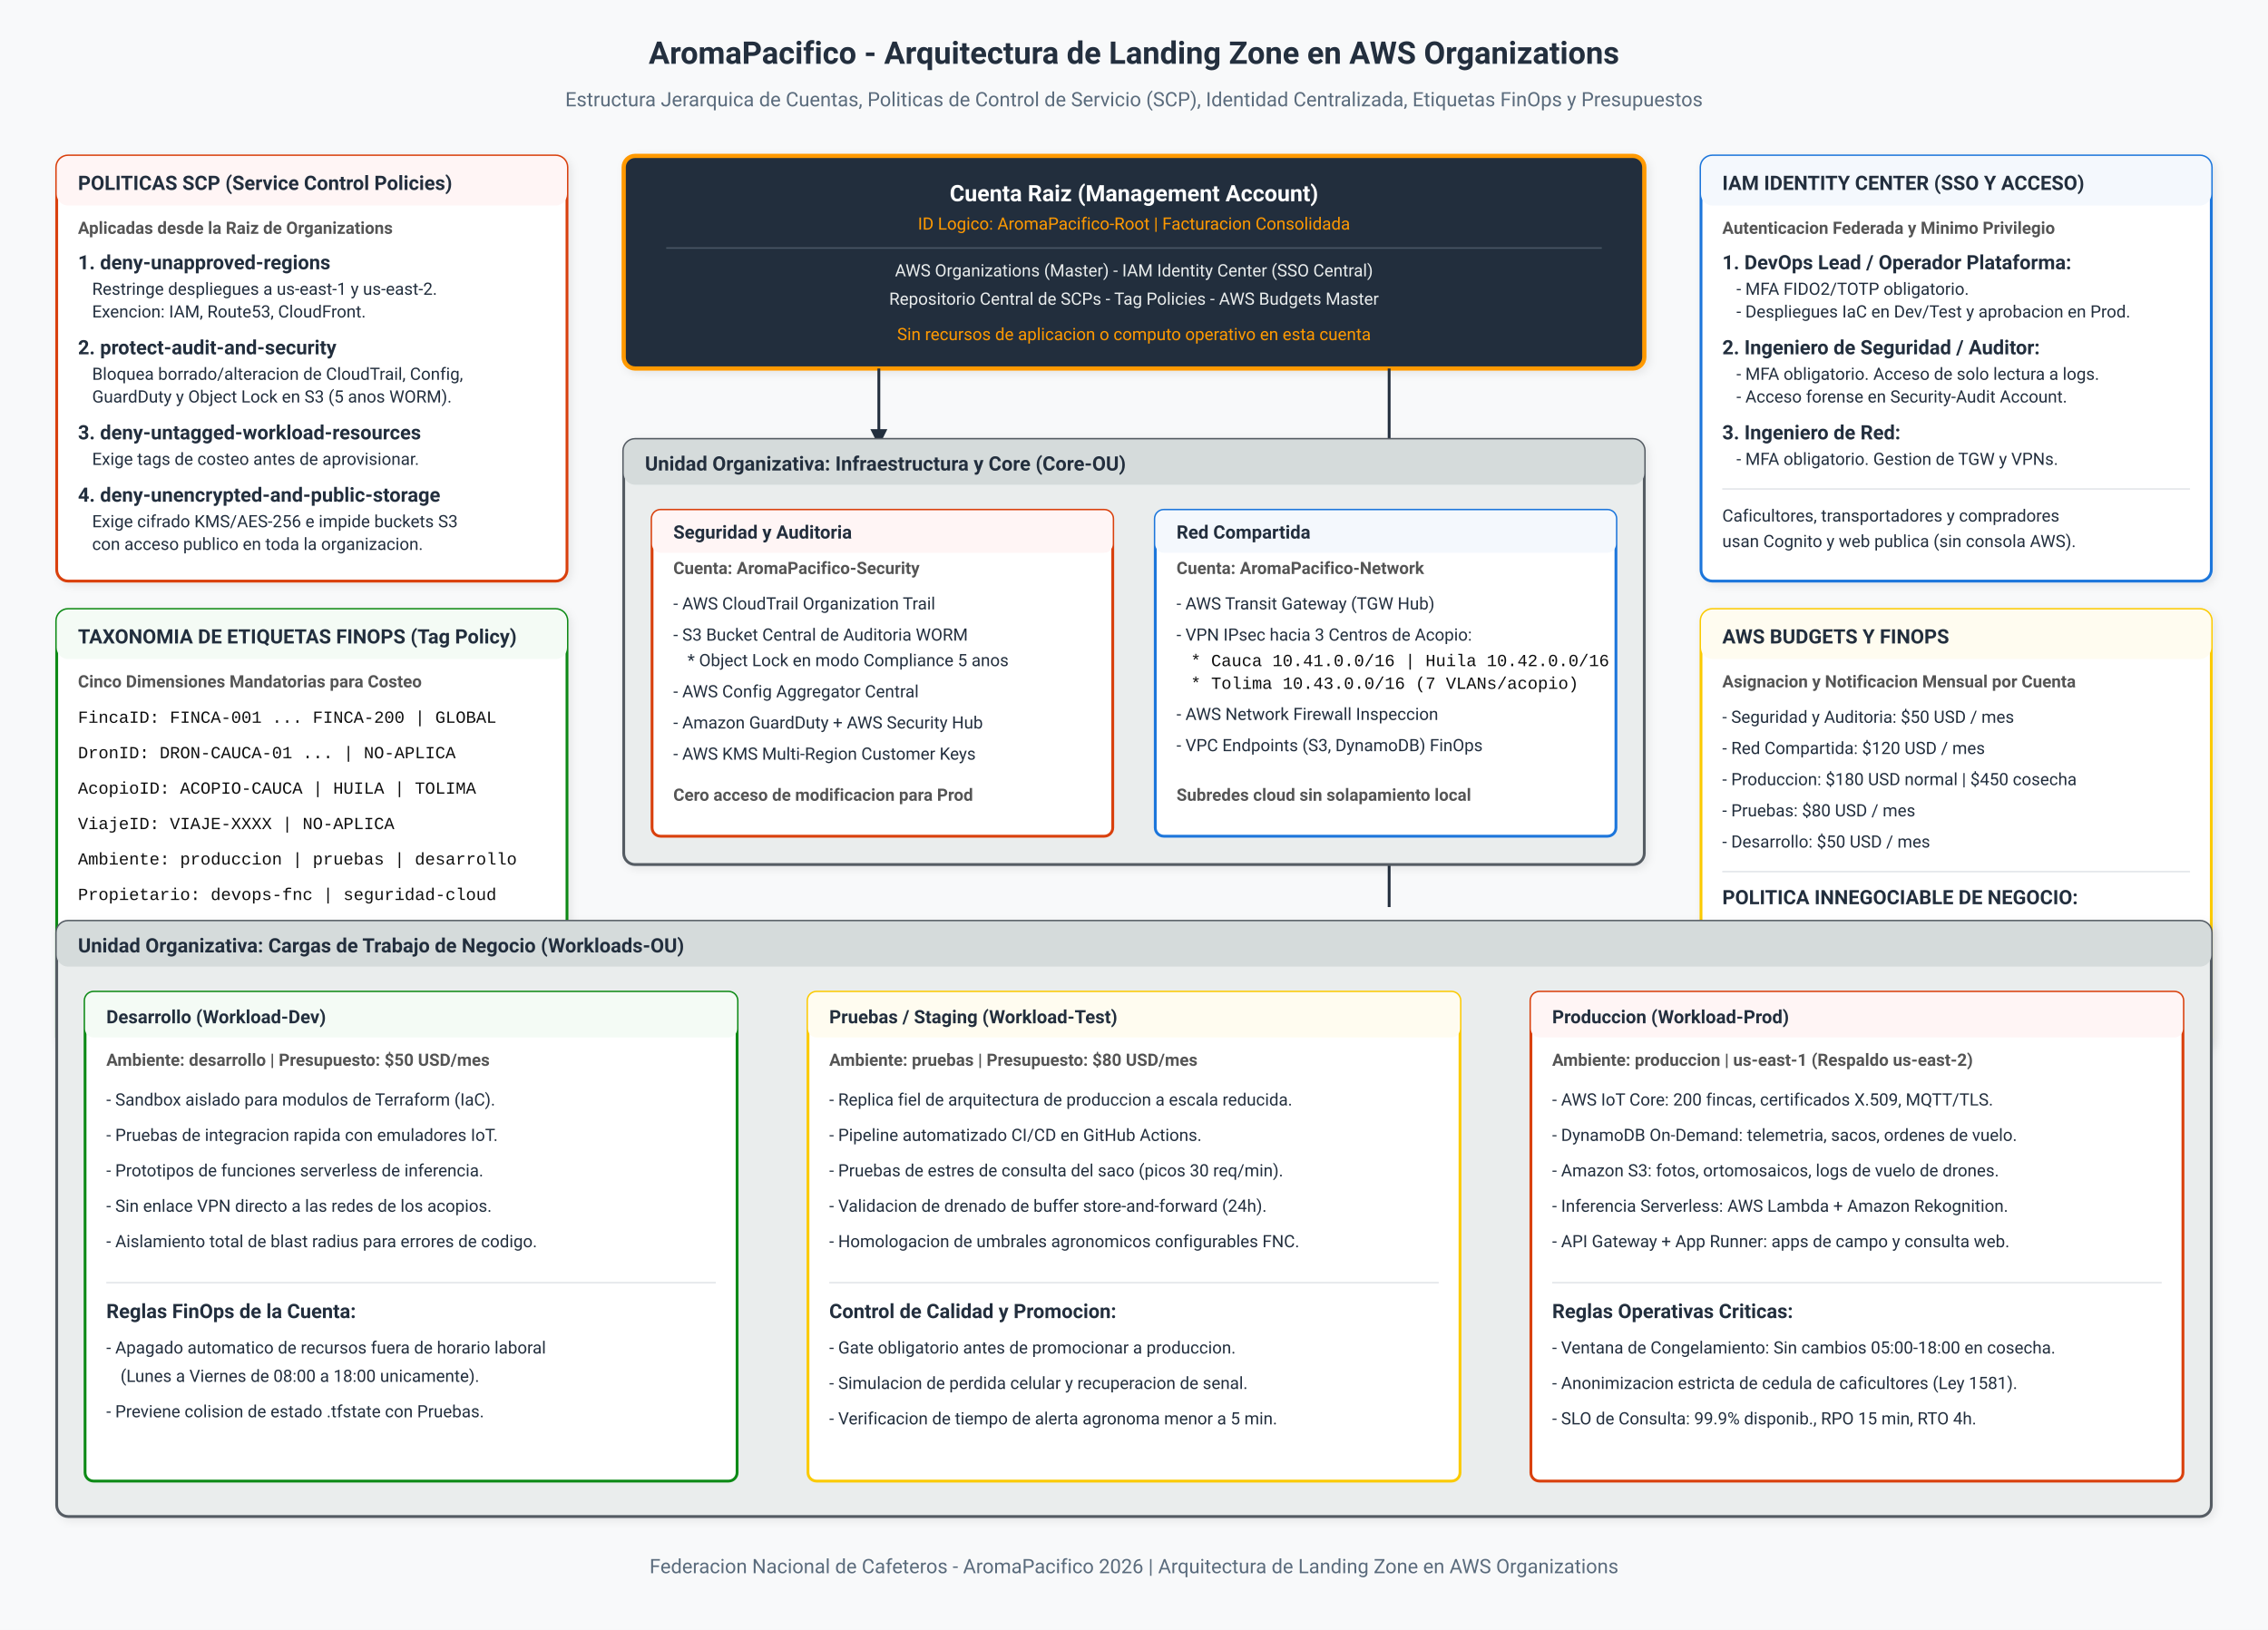
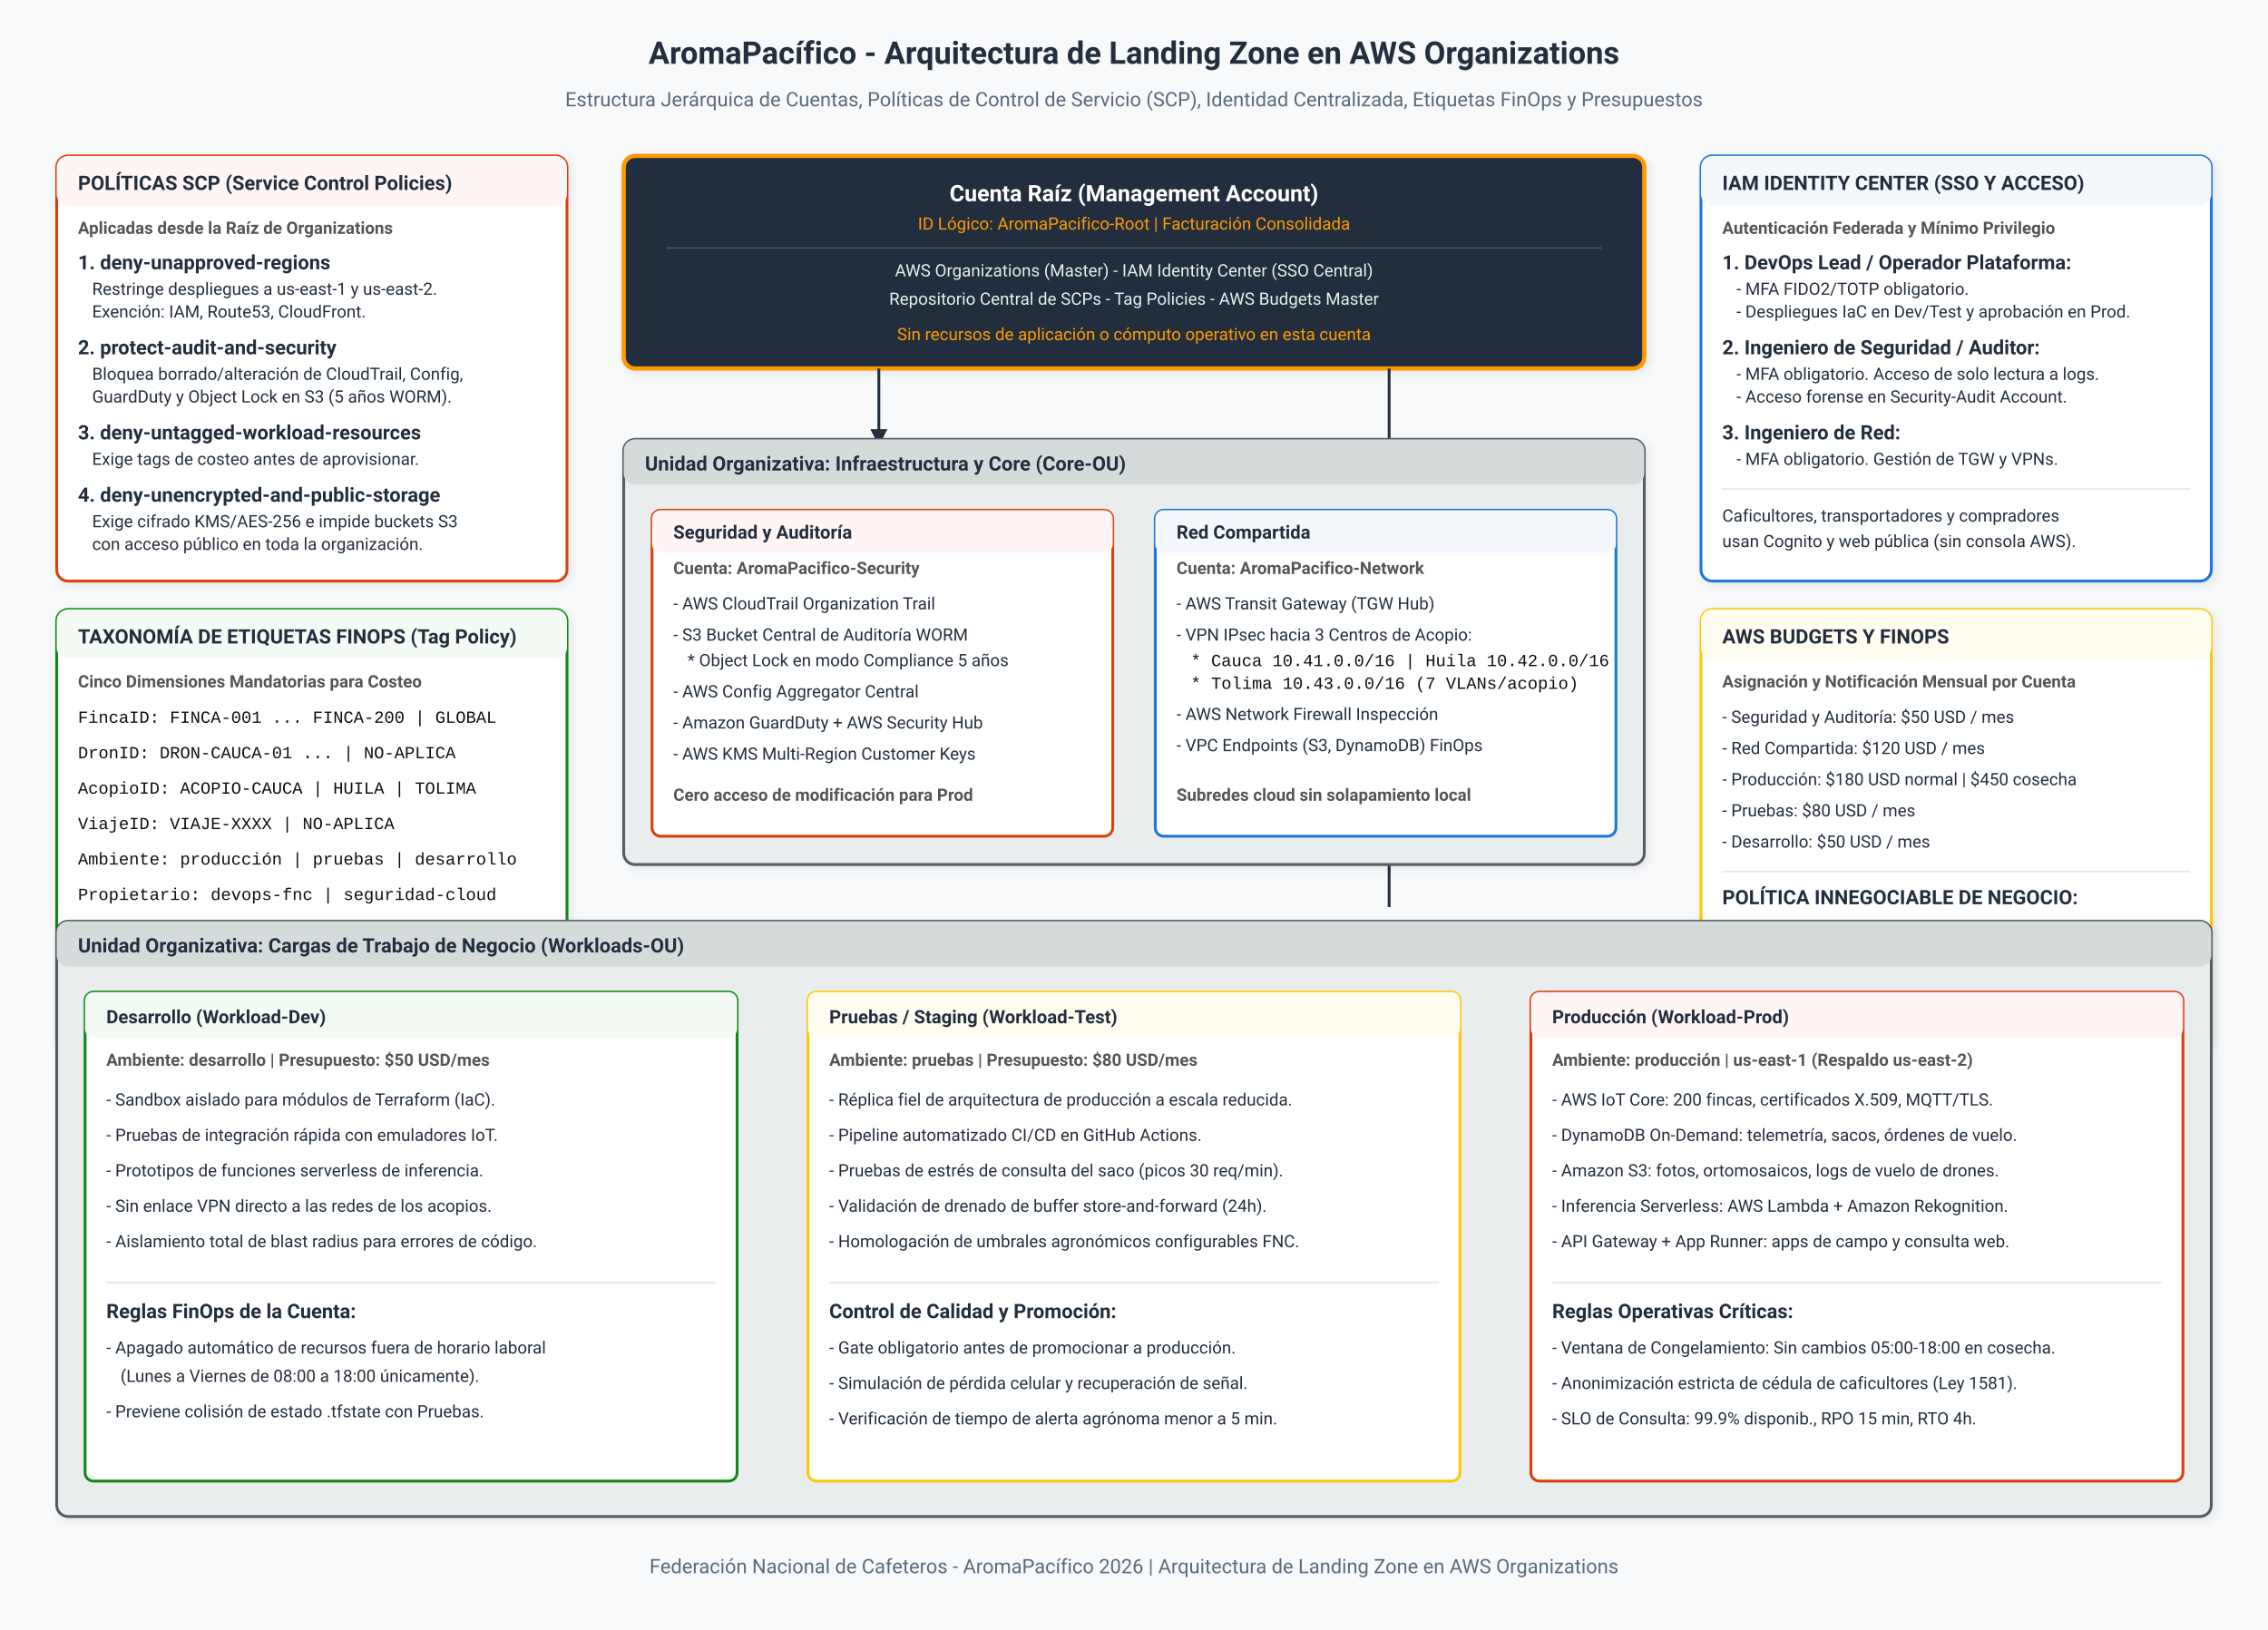
<svg xmlns="http://www.w3.org/2000/svg" viewBox="0 0 1600 1150" width="100%" height="100%">
  <defs>
    <style>
      .title { font-family: -apple-system, BlinkMacSystemFont, "Segoe UI", Roboto, Helvetica, Arial, sans-serif; font-size: 22px; font-weight: bold; fill: #232F3E; text-anchor: middle; }
      .subtitle { font-family: -apple-system, BlinkMacSystemFont, "Segoe UI", Roboto, Helvetica, Arial, sans-serif; font-size: 14px; fill: #5A6B7C; text-anchor: middle; }
      .header-box { font-family: -apple-system, BlinkMacSystemFont, "Segoe UI", Roboto, Helvetica, Arial, sans-serif; font-size: 14px; font-weight: bold; fill: #232F3E; }
      .subhead-box { font-family: -apple-system, BlinkMacSystemFont, "Segoe UI", Roboto, Helvetica, Arial, sans-serif; font-size: 12px; font-weight: bold; fill: #555555; }
      .body-text { font-family: -apple-system, BlinkMacSystemFont, "Segoe UI", Roboto, Helvetica, Arial, sans-serif; font-size: 12px; fill: #232F3E; }
      .mono-text { font-family: "SFMono-Regular", Consolas, "Liberation Mono", Menlo, monospace; font-size: 12px; fill: #111111; }
      .root-title { font-family: -apple-system, BlinkMacSystemFont, "Segoe UI", Roboto, Helvetica, Arial, sans-serif; font-size: 16px; font-weight: bold; fill: #FFFFFF; text-anchor: middle; }
      .root-sub { font-family: -apple-system, BlinkMacSystemFont, "Segoe UI", Roboto, Helvetica, Arial, sans-serif; font-size: 12px; fill: #FF9900; text-anchor: middle; }
      .root-desc { font-family: -apple-system, BlinkMacSystemFont, "Segoe UI", Roboto, Helvetica, Arial, sans-serif; font-size: 12px; fill: #EAEDED; text-anchor: middle; }
      .ou-title { font-family: -apple-system, BlinkMacSystemFont, "Segoe UI", Roboto, Helvetica, Arial, sans-serif; font-size: 14px; font-weight: bold; fill: #232F3E; }
      .acc-title { font-family: -apple-system, BlinkMacSystemFont, "Segoe UI", Roboto, Helvetica, Arial, sans-serif; font-size: 13px; font-weight: bold; fill: #232F3E; }
      .badge-tag { font-family: -apple-system, BlinkMacSystemFont, "Segoe UI", Roboto, Helvetica, Arial, sans-serif; font-size: 11px; font-weight: bold; fill: #FFFFFF; }
    </style>
    <filter id="shadow" x="-3%" y="-3%" width="106%" height="106%" filterUnits="userSpaceOnUse">
      <feDropShadow dx="2" dy="2" stdDeviation="3" flood-color="#000000" flood-opacity="0.08" />
    </filter>
  </defs>
  <rect width="1600" height="1150" fill="#F8F9FA" />
-   <text x="800" y="45" class="title">AromaPacifico - Arquitectura de Landing Zone en AWS Organizations</text>
-   <text x="800" y="75" class="subtitle">Estructura Jerarquica de Cuentas, Politicas de Control de Servicio (SCP), Identidad Centralizada, Etiquetas FinOps y Presupuestos</text>
+   <text x="800" y="45" class="title">AromaPacífico - Arquitectura de Landing Zone en AWS Organizations</text>
+   <text x="800" y="75" class="subtitle">Estructura Jerárquica de Cuentas, Políticas de Control de Servicio (SCP), Identidad Centralizada, Etiquetas FinOps y Presupuestos</text>
  <g transform="translate(40, 110)" filter="url(#shadow)">
    <rect width="360" height="300" rx="8" fill="#FFFFFF" stroke="#D93F0B" stroke-width="2" />
    <rect width="360" height="35" rx="8" fill="#FFF5F5" />
-     <text x="15" y="24" class="header-box" fill="#D93F0B">POLITICAS SCP (Service Control Policies)</text>
-     <text x="15" y="55" class="subhead-box">Aplicadas desde la Raiz de Organizations</text>
+     <text x="15" y="24" class="header-box" fill="#D93F0B">POLÍTICAS SCP (Service Control Policies)</text>
+     <text x="15" y="55" class="subhead-box">Aplicadas desde la Raíz de Organizations</text>
    <text x="15" y="80" class="header-box" font-size="12px">1. deny-unapproved-regions</text>
    <text x="25" y="98" class="body-text">Restringe despliegues a us-east-1 y us-east-2.</text>
-     <text x="25" y="114" class="body-text">Exencion: IAM, Route53, CloudFront.</text>
+     <text x="25" y="114" class="body-text">Exención: IAM, Route53, CloudFront.</text>
    <text x="15" y="140" class="header-box" font-size="12px">2. protect-audit-and-security</text>
-     <text x="25" y="158" class="body-text">Bloquea borrado/alteracion de CloudTrail, Config,</text>
-     <text x="25" y="174" class="body-text">GuardDuty y Object Lock en S3 (5 anos WORM).</text>
+     <text x="25" y="158" class="body-text">Bloquea borrado/alteración de CloudTrail, Config,</text>
+     <text x="25" y="174" class="body-text">GuardDuty y Object Lock en S3 (5 años WORM).</text>
    <text x="15" y="200" class="header-box" font-size="12px">3. deny-untagged-workload-resources</text>
    <text x="25" y="218" class="body-text">Exige tags de costeo antes de aprovisionar.</text>
    <text x="15" y="244" class="header-box" font-size="12px">4. deny-unencrypted-and-public-storage</text>
    <text x="25" y="262" class="body-text">Exige cifrado KMS/AES-256 e impide buckets S3</text>
-     <text x="25" y="278" class="body-text">con acceso publico en toda la organizacion.</text>
+     <text x="25" y="278" class="body-text">con acceso público en toda la organización.</text>
  </g>
  <g transform="translate(40, 430)" filter="url(#shadow)">
    <rect width="360" height="310" rx="8" fill="#FFFFFF" stroke="#0E8A16" stroke-width="2" />
    <rect width="360" height="35" rx="8" fill="#F4FBF5" />
-     <text x="15" y="24" class="header-box" fill="#0E8A16">TAXONOMIA DE ETIQUETAS FINOPS (Tag Policy)</text>
+     <text x="15" y="24" class="header-box" fill="#0E8A16">TAXONOMÍA DE ETIQUETAS FINOPS (Tag Policy)</text>
    <text x="15" y="55" class="subhead-box">Cinco Dimensiones Mandatorias para Costeo</text>
    <text x="15" y="80" class="mono-text">FincaID: FINCA-001 ... FINCA-200 | GLOBAL</text>
    <text x="15" y="105" class="mono-text">DronID: DRON-CAUCA-01 ... | NO-APLICA</text>
    <text x="15" y="130" class="mono-text">AcopioID: ACOPIO-CAUCA | HUILA | TOLIMA</text>
    <text x="15" y="155" class="mono-text">ViajeID: VIAJE-XXXX | NO-APLICA</text>
-     <text x="15" y="180" class="mono-text">Ambiente: produccion | pruebas | desarrollo</text>
+     <text x="15" y="180" class="mono-text">Ambiente: producción | pruebas | desarrollo</text>
    <text x="15" y="205" class="mono-text">Propietario: devops-fnc | seguridad-cloud</text>
-     <text x="15" y="230" class="mono-text">Proyecto: AromaPacifico (Constante)</text>
+     <text x="15" y="230" class="mono-text">Proyecto: AromaPacífico (Constante)</text>
    <line x1="15" y1="245" x2="345" y2="245" stroke="#E1E4E8" stroke-width="1" />
    <text x="15" y="268" class="body-text">Permite repartir el 100% de los costos en</text>
-     <text x="15" y="286" class="body-text">AWS Cost Explorer por lote, vehiculo y finca.</text>
+     <text x="15" y="286" class="body-text">AWS Cost Explorer por lote, vehículo y finca.</text>
  </g>
  <g transform="translate(1200, 110)" filter="url(#shadow)">
    <rect width="360" height="300" rx="8" fill="#FFFFFF" stroke="#1D76DB" stroke-width="2" />
    <rect width="360" height="35" rx="8" fill="#F4F8FD" />
    <text x="15" y="24" class="header-box" fill="#1D76DB">IAM IDENTITY CENTER (SSO Y ACCESO)</text>
-     <text x="15" y="55" class="subhead-box">Autenticacion Federada y Minimo Privilegio</text>
+     <text x="15" y="55" class="subhead-box">Autenticación Federada y Mínimo Privilegio</text>
    <text x="15" y="80" class="header-box" font-size="12px">1. DevOps Lead / Operador Plataforma:</text>
    <text x="25" y="98" class="body-text">- MFA FIDO2/TOTP obligatorio.</text>
-     <text x="25" y="114" class="body-text">- Despliegues IaC en Dev/Test y aprobacion en Prod.</text>
+     <text x="25" y="114" class="body-text">- Despliegues IaC en Dev/Test y aprobación en Prod.</text>
    <text x="15" y="140" class="header-box" font-size="12px">2. Ingeniero de Seguridad / Auditor:</text>
    <text x="25" y="158" class="body-text">- MFA obligatorio. Acceso de solo lectura a logs.</text>
    <text x="25" y="174" class="body-text">- Acceso forense en Security-Audit Account.</text>
    <text x="15" y="200" class="header-box" font-size="12px">3. Ingeniero de Red:</text>
-     <text x="25" y="218" class="body-text">- MFA obligatorio. Gestion de TGW y VPNs.</text>
+     <text x="25" y="218" class="body-text">- MFA obligatorio. Gestión de TGW y VPNs.</text>
    <line x1="15" y1="235" x2="345" y2="235" stroke="#E1E4E8" stroke-width="1" />
    <text x="15" y="258" class="body-text">Caficultores, transportadores y compradores</text>
-     <text x="15" y="276" class="body-text">usan Cognito y web publica (sin consola AWS).</text>
+     <text x="15" y="276" class="body-text">usan Cognito y web pública (sin consola AWS).</text>
  </g>
  <g transform="translate(1200, 430)" filter="url(#shadow)">
    <rect width="360" height="310" rx="8" fill="#FFFFFF" stroke="#FBCA04" stroke-width="2" />
    <rect width="360" height="35" rx="8" fill="#FFFCF0" />
    <text x="15" y="24" class="header-box" fill="#B08800">AWS BUDGETS Y FINOPS</text>
-     <text x="15" y="55" class="subhead-box">Asignacion y Notificacion Mensual por Cuenta</text>
-     <text x="15" y="80" class="body-text">- Seguridad y Auditoria: $50 USD / mes</text>
+     <text x="15" y="55" class="subhead-box">Asignación y Notificación Mensual por Cuenta</text>
+     <text x="15" y="80" class="body-text">- Seguridad y Auditoría: $50 USD / mes</text>
    <text x="15" y="102" class="body-text">- Red Compartida: $120 USD / mes</text>
-     <text x="15" y="124" class="body-text">- Produccion: $180 USD normal | $450 cosecha</text>
+     <text x="15" y="124" class="body-text">- Producción: $180 USD normal | $450 cosecha</text>
    <text x="15" y="146" class="body-text">- Pruebas: $80 USD / mes</text>
    <text x="15" y="168" class="body-text">- Desarrollo: $50 USD / mes</text>
    <line x1="15" y1="185" x2="345" y2="185" stroke="#E1E4E8" stroke-width="1" />
-     <text x="15" y="208" class="header-box" fill="#D93F0B" font-size="12px">POLITICA INNEGOCIABLE DE NEGOCIO:</text>
+     <text x="15" y="208" class="header-box" fill="#D93F0B" font-size="12px">POLÍTICA INNEGOCIABLE DE NEGOCIO:</text>
    <text x="15" y="230" class="body-text">Alertas en 80%, 100% y 120% del presupuesto.</text>
    <text x="15" y="250" class="header-box" font-size="12px">REGLA: AVISAR, NUNCA APAGAR.</text>
    <text x="15" y="270" class="body-text">Prohibido suspender ingesta de fincas o</text>
-     <text x="15" y="288" class="body-text">la consulta publica de sacos ante sobrecostos.</text>
+     <text x="15" y="288" class="body-text">la consulta pública de sacos ante sobrecostos.</text>
  </g>
  <g transform="translate(440, 110)" filter="url(#shadow)">
    <rect width="720" height="150" rx="8" fill="#232F3E" stroke="#FF9900" stroke-width="3" />
-     <text x="360" y="32" class="root-title">Cuenta Raiz (Management Account)</text>
-     <text x="360" y="52" class="root-sub">ID Logico: AromaPacifico-Root | Facturacion Consolidada</text>
+     <text x="360" y="32" class="root-title">Cuenta Raíz (Management Account)</text>
+     <text x="360" y="52" class="root-sub">ID Lógico: AromaPacifico-Root | Facturación Consolidada</text>
    <line x1="30" y1="65" x2="690" y2="65" stroke="#485766" stroke-width="1" />
    <text x="360" y="85" class="root-desc">AWS Organizations (Master)  -  IAM Identity Center (SSO Central)</text>
    <text x="360" y="105" class="root-desc">Repositorio Central de SCPs  -  Tag Policies  -  AWS Budgets Master</text>
-     <text x="360" y="130" class="root-sub">Sin recursos de aplicacion o computo operativo en esta cuenta</text>
+     <text x="360" y="130" class="root-sub">Sin recursos de aplicación o cómputo operativo en esta cuenta</text>
  </g>
  <path d="M 620 260 L 620 310" fill="none" stroke="#232F3E" stroke-width="2" marker-end="url(#arrow)" />
  <path d="M 980 260 L 980 640" fill="none" stroke="#232F3E" stroke-width="2" />
  <defs>
    <marker id="arrow" viewBox="0 0 10 10" refX="6" refY="5" markerWidth="6" markerHeight="6" orient="auto-start-reverse">
      <path d="M 0 0 L 10 5 L 0 10 z" fill="#232F3E" />
    </marker>
  </defs>
  <g transform="translate(440, 310)" filter="url(#shadow)">
    <rect width="720" height="300" rx="8" fill="#EAEDED" stroke="#545B64" stroke-width="2" />
    <rect width="720" height="32" rx="8" fill="#D5DBDB" />
    <text x="15" y="22" class="ou-title">Unidad Organizativa: Infraestructura y Core (Core-OU)</text>
    <g transform="translate(20, 50)">
      <rect width="325" height="230" rx="6" fill="#FFFFFF" stroke="#D93F0B" stroke-width="2" />
      <rect width="325" height="30" rx="6" fill="#FFF5F5" />
-       <text x="15" y="20" class="acc-title" fill="#D93F0B">Seguridad y Auditoria</text>
+       <text x="15" y="20" class="acc-title" fill="#D93F0B">Seguridad y Auditoría</text>
      <text x="15" y="45" class="subhead-box">Cuenta: AromaPacifico-Security</text>
      <text x="15" y="70" class="body-text">- AWS CloudTrail Organization Trail</text>
-       <text x="15" y="92" class="body-text">- S3 Bucket Central de Auditoria WORM</text>
-       <text x="25" y="110" class="body-text" fill="#D93F0B">* Object Lock en modo Compliance 5 anos</text>
+       <text x="15" y="92" class="body-text">- S3 Bucket Central de Auditoría WORM</text>
+       <text x="25" y="110" class="body-text" fill="#D93F0B">* Object Lock en modo Compliance 5 años</text>
      <text x="15" y="132" class="body-text">- AWS Config Aggregator Central</text>
      <text x="15" y="154" class="body-text">- Amazon GuardDuty + AWS Security Hub</text>
      <text x="15" y="176" class="body-text">- AWS KMS Multi-Region Customer Keys</text>
-       <text x="15" y="205" class="subhead-box">Cero acceso de modificacion para Prod</text>
+       <text x="15" y="205" class="subhead-box">Cero acceso de modificación para Prod</text>
    </g>
    <g transform="translate(375, 50)">
      <rect width="325" height="230" rx="6" fill="#FFFFFF" stroke="#1D76DB" stroke-width="2" />
      <rect width="325" height="30" rx="6" fill="#F4F8FD" />
      <text x="15" y="20" class="acc-title" fill="#1D76DB">Red Compartida</text>
      <text x="15" y="45" class="subhead-box">Cuenta: AromaPacifico-Network</text>
      <text x="15" y="70" class="body-text">- AWS Transit Gateway (TGW Hub)</text>
      <text x="15" y="92" class="body-text">- VPN IPsec hacia 3 Centros de Acopio:</text>
      <text x="25" y="110" class="mono-text">* Cauca 10.41.0.0/16 | Huila 10.42.0.0/16</text>
      <text x="25" y="126" class="mono-text">* Tolima 10.43.0.0/16 (7 VLANs/acopio)</text>
-       <text x="15" y="148" class="body-text">- AWS Network Firewall Inspeccion</text>
+       <text x="15" y="148" class="body-text">- AWS Network Firewall Inspección</text>
      <text x="15" y="170" class="body-text">- VPC Endpoints (S3, DynamoDB) FinOps</text>
      <text x="15" y="205" class="subhead-box">Subredes cloud sin solapamiento local</text>
    </g>
  </g>
  <g transform="translate(40, 650)" filter="url(#shadow)">
    <rect width="1520" height="420" rx="8" fill="#EAEDED" stroke="#545B64" stroke-width="2" />
    <rect width="1520" height="32" rx="8" fill="#D5DBDB" />
    <text x="15" y="22" class="ou-title">Unidad Organizativa: Cargas de Trabajo de Negocio (Workloads-OU)</text>
    <g transform="translate(20, 50)">
      <rect width="460" height="345" rx="6" fill="#FFFFFF" stroke="#0E8A16" stroke-width="2" />
      <rect width="460" height="32" rx="6" fill="#F4FBF5" />
      <text x="15" y="22" class="acc-title" fill="#0E8A16">Desarrollo (Workload-Dev)</text>
      <text x="15" y="52" class="subhead-box">Ambiente: desarrollo | Presupuesto: $50 USD/mes</text>
-       <text x="15" y="80" class="body-text">- Sandbox aislado para modulos de Terraform (IaC).</text>
-       <text x="15" y="105" class="body-text">- Pruebas de integracion rapida con emuladores IoT.</text>
+       <text x="15" y="80" class="body-text">- Sandbox aislado para módulos de Terraform (IaC).</text>
+       <text x="15" y="105" class="body-text">- Pruebas de integración rápida con emuladores IoT.</text>
      <text x="15" y="130" class="body-text">- Prototipos de funciones serverless de inferencia.</text>
      <text x="15" y="155" class="body-text">- Sin enlace VPN directo a las redes de los acopios.</text>
-       <text x="15" y="180" class="body-text">- Aislamiento total de blast radius para errores de codigo.</text>
+       <text x="15" y="180" class="body-text">- Aislamiento total de blast radius para errores de código.</text>
      <line x1="15" y1="205" x2="445" y2="205" stroke="#E1E4E8" stroke-width="1" />
      <text x="15" y="230" class="header-box" fill="#0E8A16" font-size="12px">Reglas FinOps de la Cuenta:</text>
-       <text x="15" y="255" class="body-text">- Apagado automatico de recursos fuera de horario laboral</text>
-       <text x="25" y="275" class="body-text">(Lunes a Viernes de 08:00 a 18:00 unicamente).</text>
-       <text x="15" y="300" class="body-text">- Previene colision de estado .tfstate con Pruebas.</text>
+       <text x="15" y="255" class="body-text">- Apagado automático de recursos fuera de horario laboral</text>
+       <text x="25" y="275" class="body-text">(Lunes a Viernes de 08:00 a 18:00 únicamente).</text>
+       <text x="15" y="300" class="body-text">- Previene colisión de estado .tfstate con Pruebas.</text>
    </g>
    <g transform="translate(530, 50)">
      <rect width="460" height="345" rx="6" fill="#FFFFFF" stroke="#FBCA04" stroke-width="2" />
      <rect width="460" height="32" rx="6" fill="#FFFCF0" />
      <text x="15" y="22" class="acc-title" fill="#B08800">Pruebas / Staging (Workload-Test)</text>
      <text x="15" y="52" class="subhead-box">Ambiente: pruebas | Presupuesto: $80 USD/mes</text>
-       <text x="15" y="80" class="body-text">- Replica fiel de arquitectura de produccion a escala reducida.</text>
+       <text x="15" y="80" class="body-text">- Réplica fiel de arquitectura de producción a escala reducida.</text>
      <text x="15" y="105" class="body-text">- Pipeline automatizado CI/CD en GitHub Actions.</text>
-       <text x="15" y="130" class="body-text">- Pruebas de estres de consulta del saco (picos 30 req/min).</text>
-       <text x="15" y="155" class="body-text">- Validacion de drenado de buffer store-and-forward (24h).</text>
-       <text x="15" y="180" class="body-text">- Homologacion de umbrales agronomicos configurables FNC.</text>
+       <text x="15" y="130" class="body-text">- Pruebas de estrés de consulta del saco (picos 30 req/min).</text>
+       <text x="15" y="155" class="body-text">- Validación de drenado de buffer store-and-forward (24h).</text>
+       <text x="15" y="180" class="body-text">- Homologación de umbrales agronómicos configurables FNC.</text>
      <line x1="15" y1="205" x2="445" y2="205" stroke="#E1E4E8" stroke-width="1" />
-       <text x="15" y="230" class="header-box" fill="#B08800" font-size="12px">Control de Calidad y Promocion:</text>
-       <text x="15" y="255" class="body-text">- Gate obligatorio antes de promocionar a produccion.</text>
-       <text x="15" y="280" class="body-text">- Simulacion de perdida celular y recuperacion de senal.</text>
-       <text x="15" y="305" class="body-text">- Verificacion de tiempo de alerta agronoma menor a 5 min.</text>
+       <text x="15" y="230" class="header-box" fill="#B08800" font-size="12px">Control de Calidad y Promoción:</text>
+       <text x="15" y="255" class="body-text">- Gate obligatorio antes de promocionar a producción.</text>
+       <text x="15" y="280" class="body-text">- Simulación de pérdida celular y recuperación de señal.</text>
+       <text x="15" y="305" class="body-text">- Verificación de tiempo de alerta agrónoma menor a 5 min.</text>
    </g>
    <g transform="translate(1040, 50)">
      <rect width="460" height="345" rx="6" fill="#FFFFFF" stroke="#D93F0B" stroke-width="2" />
      <rect width="460" height="32" rx="6" fill="#FFF5F5" />
-       <text x="15" y="22" class="acc-title" fill="#D93F0B">Produccion (Workload-Prod)</text>
-       <text x="15" y="52" class="subhead-box">Ambiente: produccion | us-east-1 (Respaldo us-east-2)</text>
+       <text x="15" y="22" class="acc-title" fill="#D93F0B">Producción (Workload-Prod)</text>
+       <text x="15" y="52" class="subhead-box">Ambiente: producción | us-east-1 (Respaldo us-east-2)</text>
      <text x="15" y="80" class="body-text">- AWS IoT Core: 200 fincas, certificados X.509, MQTT/TLS.</text>
-       <text x="15" y="105" class="body-text">- DynamoDB On-Demand: telemetria, sacos, ordenes de vuelo.</text>
+       <text x="15" y="105" class="body-text">- DynamoDB On-Demand: telemetría, sacos, órdenes de vuelo.</text>
      <text x="15" y="130" class="body-text">- Amazon S3: fotos, ortomosaicos, logs de vuelo de drones.</text>
      <text x="15" y="155" class="body-text">- Inferencia Serverless: AWS Lambda + Amazon Rekognition.</text>
      <text x="15" y="180" class="body-text">- API Gateway + App Runner: apps de campo y consulta web.</text>
      <line x1="15" y1="205" x2="445" y2="205" stroke="#E1E4E8" stroke-width="1" />
-       <text x="15" y="230" class="header-box" fill="#D93F0B" font-size="12px">Reglas Operativas Criticas:</text>
+       <text x="15" y="230" class="header-box" fill="#D93F0B" font-size="12px">Reglas Operativas Críticas:</text>
      <text x="15" y="255" class="body-text">- Ventana de Congelamiento: Sin cambios 05:00-18:00 en cosecha.</text>
-       <text x="15" y="280" class="body-text">- Anonimizacion estricta de cedula de caficultores (Ley 1581).</text>
+       <text x="15" y="280" class="body-text">- Anonimización estricta de cédula de caficultores (Ley 1581).</text>
      <text x="15" y="305" class="body-text">- SLO de Consulta: 99.9% disponib., RPO 15 min, RTO 4h.</text>
    </g>
  </g>
-   <text x="800" y="1110" class="subtitle" font-size="12px">Federacion Nacional de Cafeteros - AromaPacifico 2026 | Arquitectura de Landing Zone en AWS Organizations</text>
+   <text x="800" y="1110" class="subtitle" font-size="12px">Federación Nacional de Cafeteros - AromaPacífico 2026 | Arquitectura de Landing Zone en AWS Organizations</text>
</svg>
